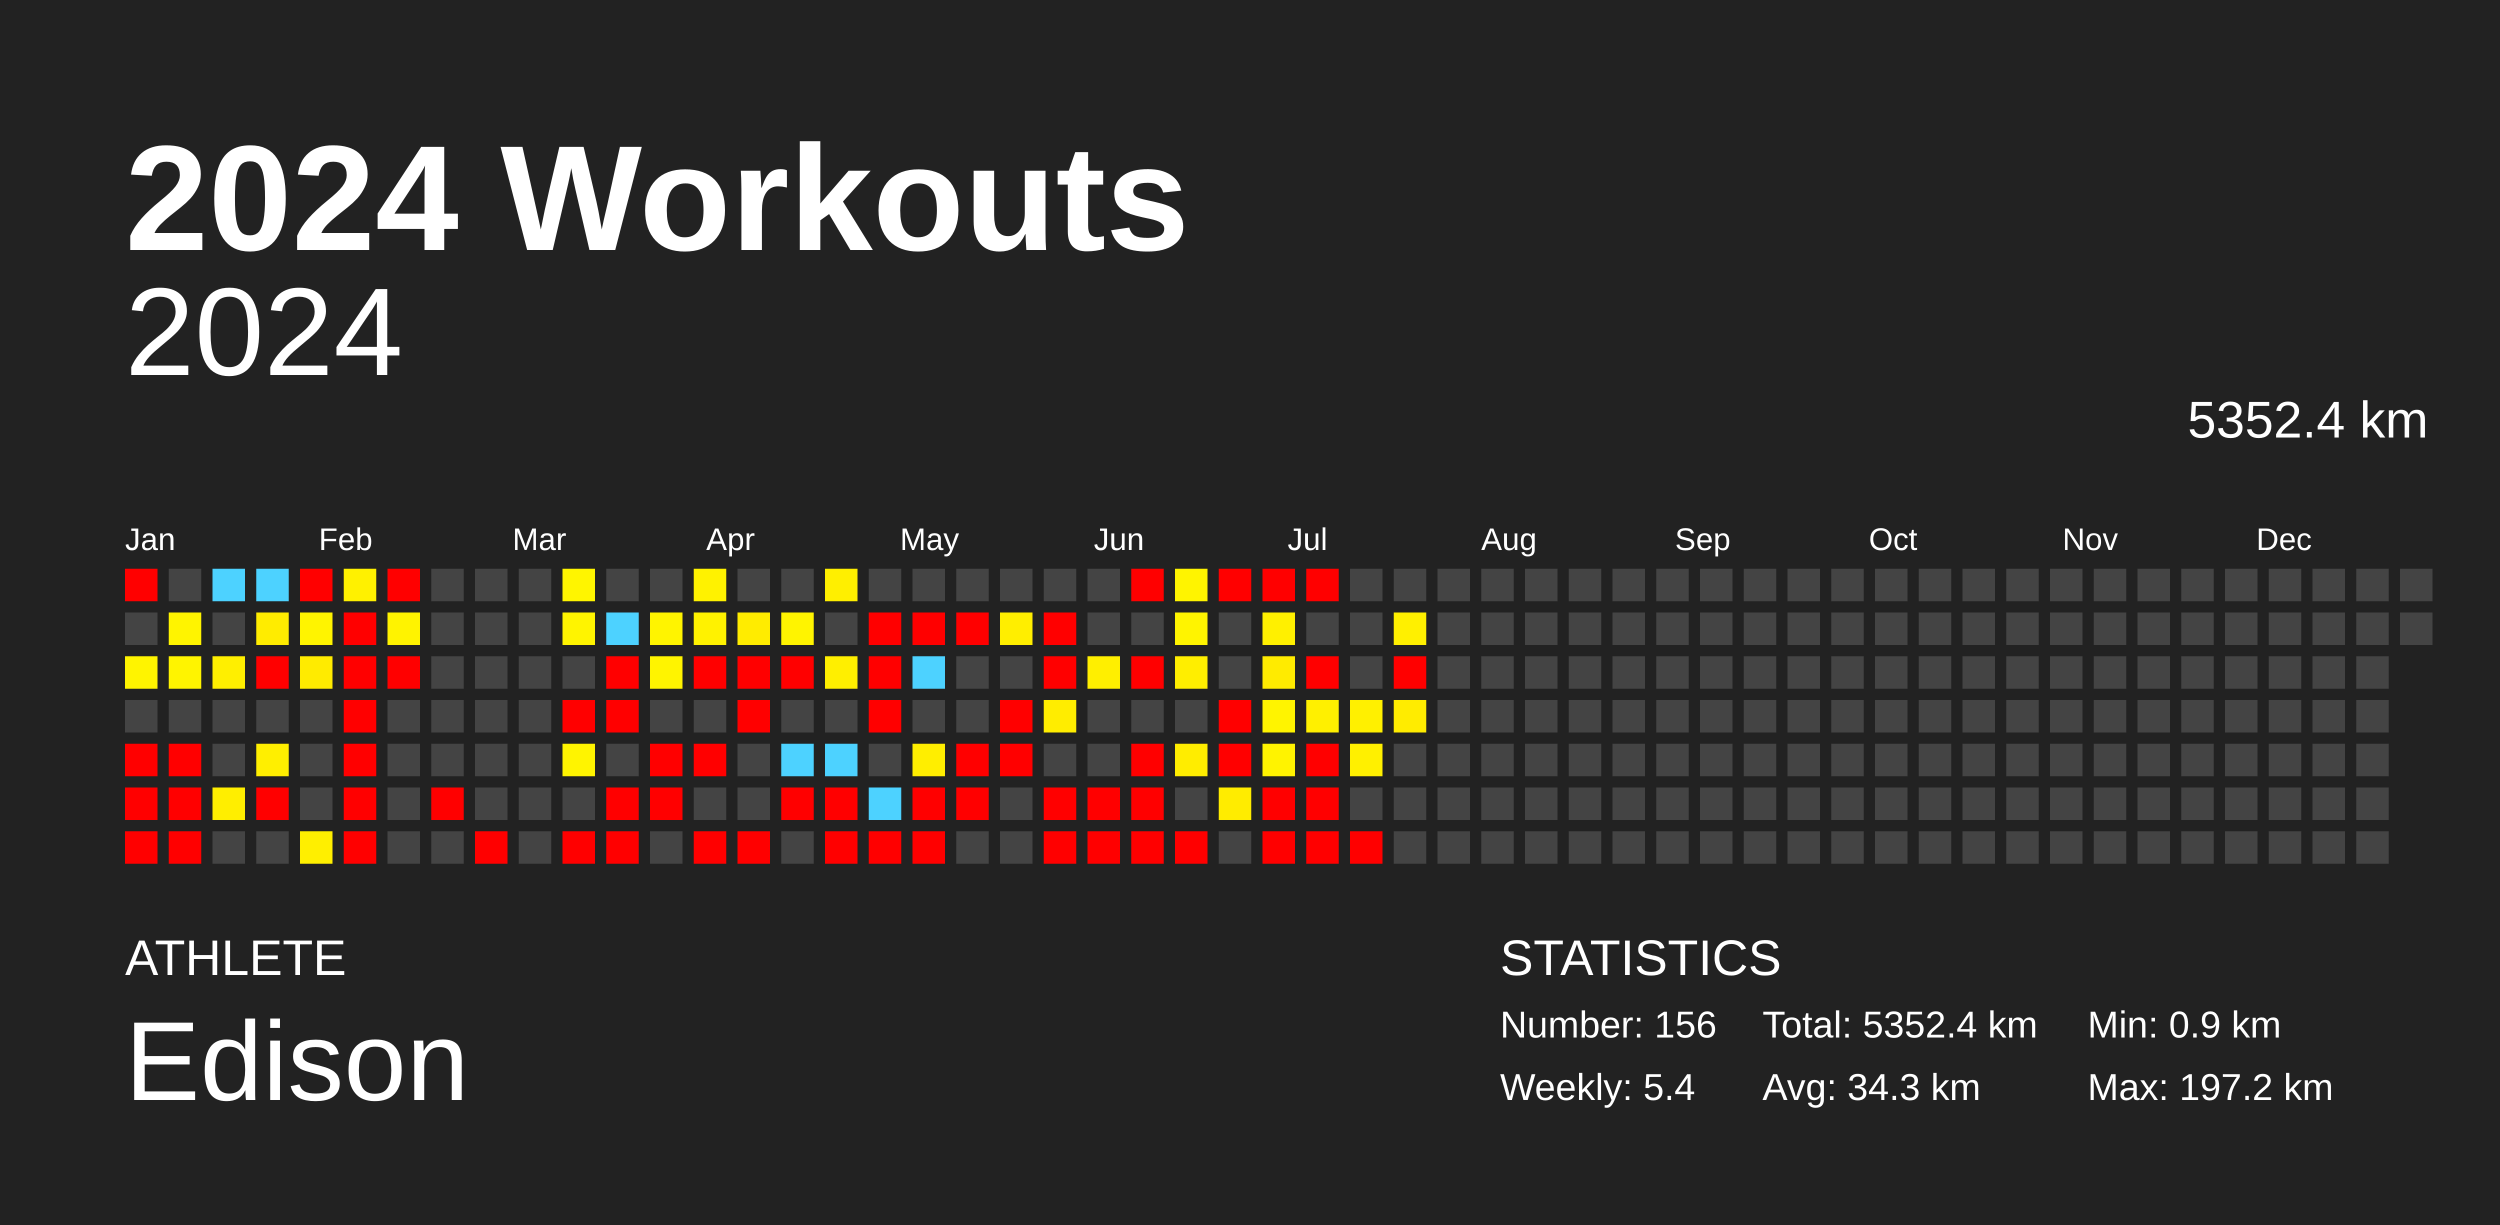
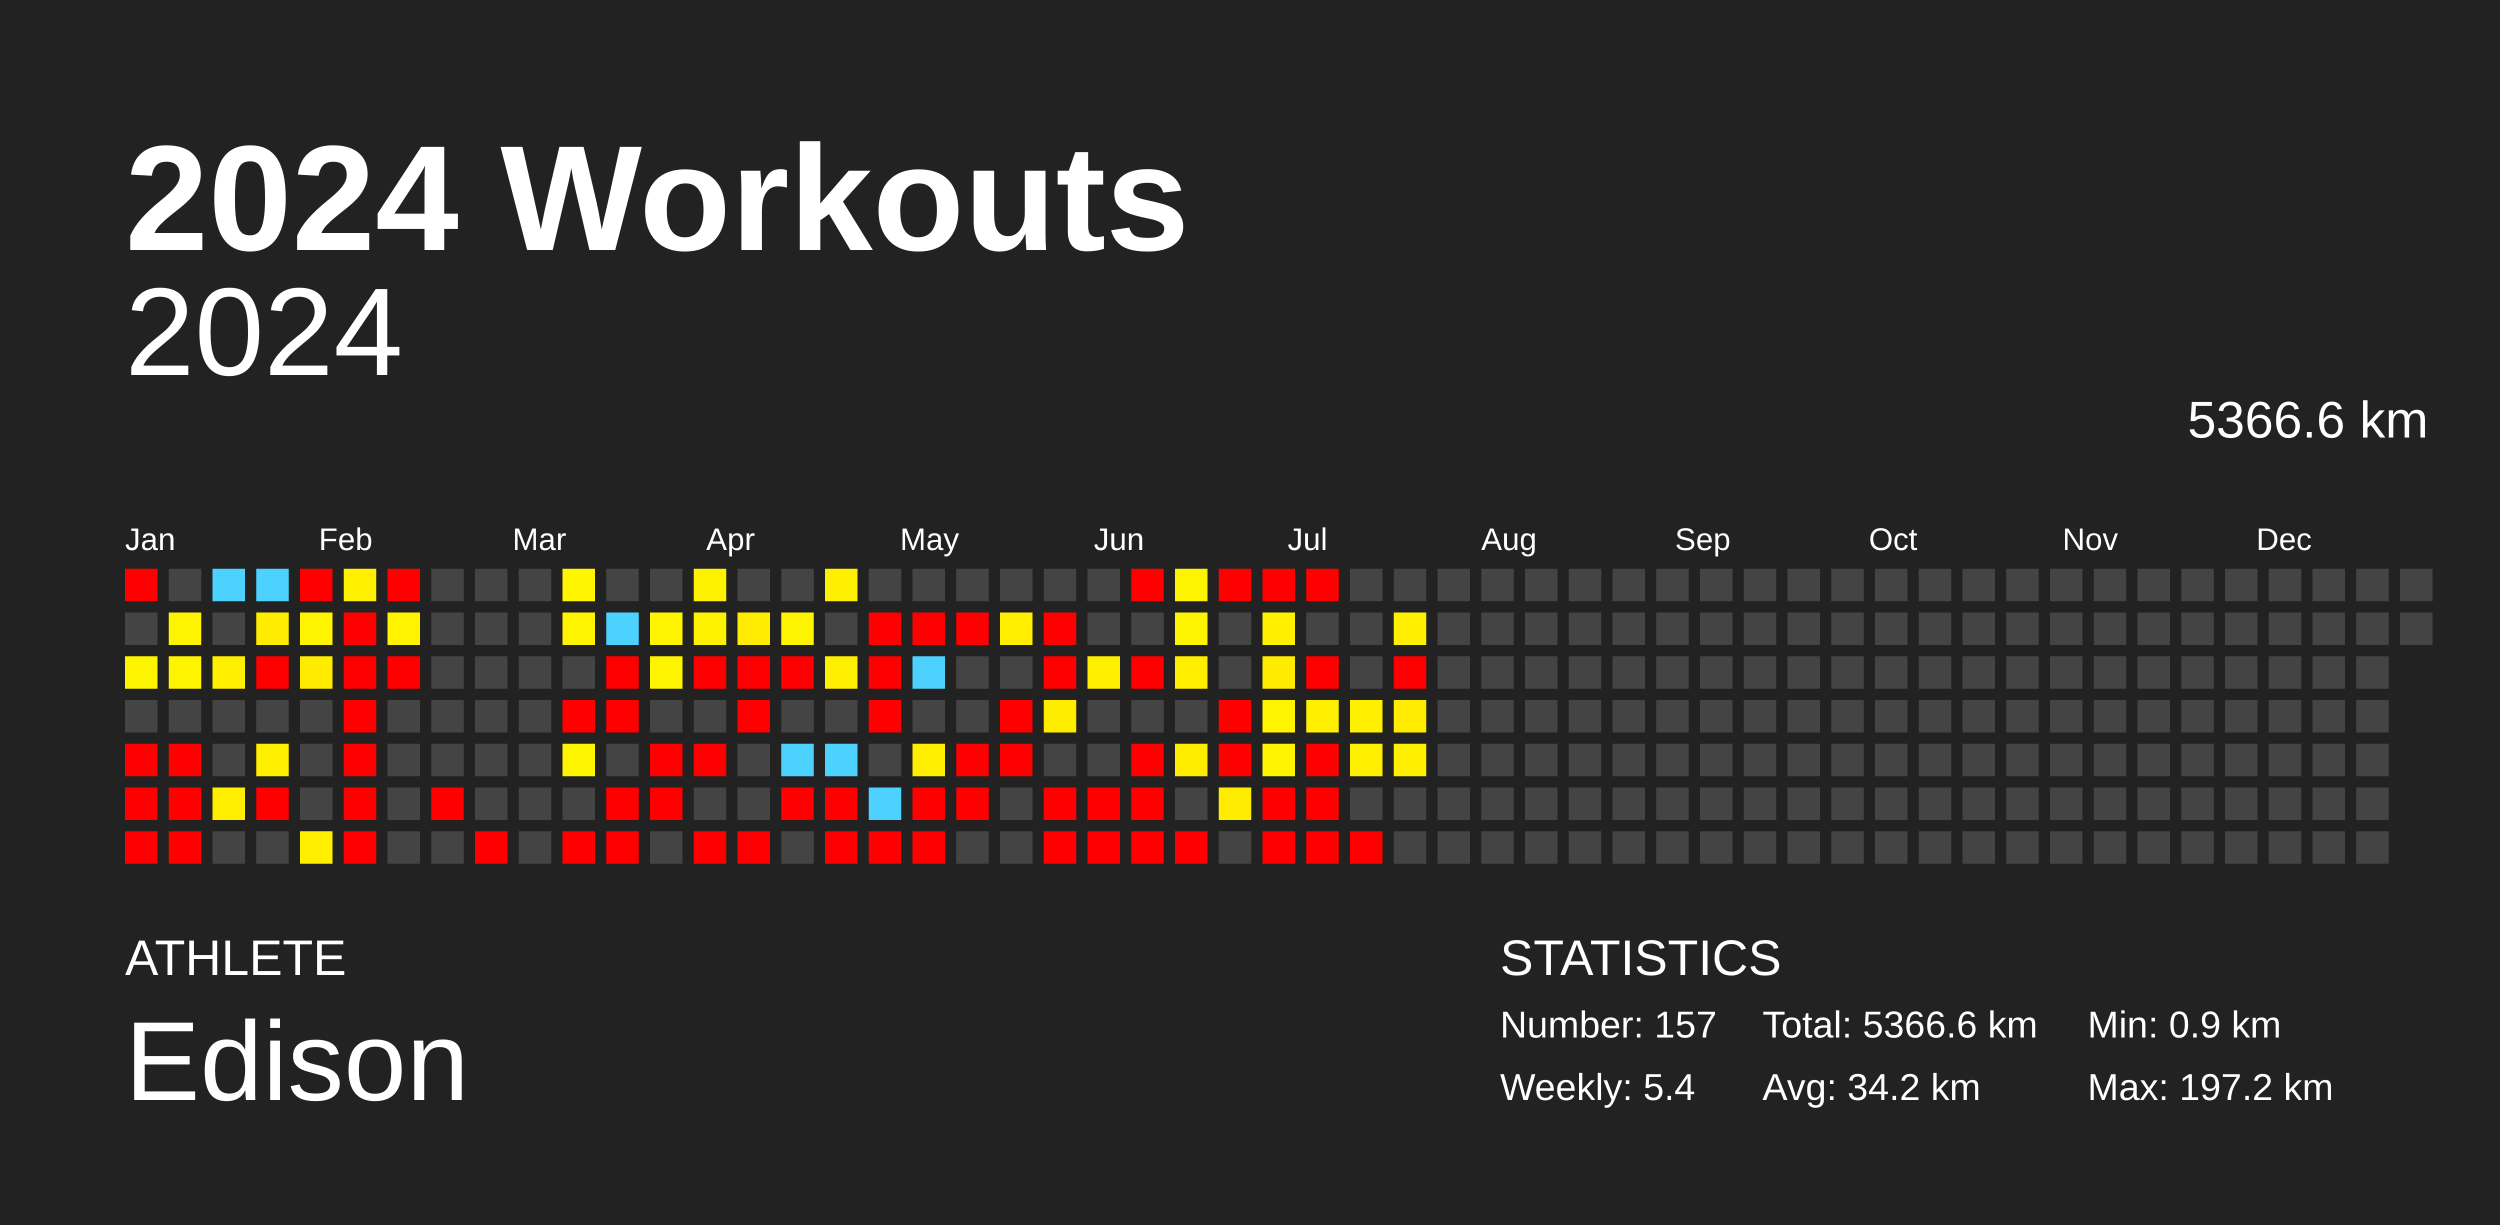
<svg xmlns="http://www.w3.org/2000/svg" baseProfile="full" height="98mm" version="1.1" viewBox="0,0,200,98" width="200mm">
  <defs />
  <rect fill="#222222" height="98" width="200" x="0" y="0" />
  <text fill="#FFFFFF" style="font-size:12px; font-family:Arial; font-weight:bold;" x="10" y="20">2024 Workouts</text>
  <text fill="#FFFFFF" style="font-size:4px; font-family:Arial" x="10" y="78">ATHLETE</text>
  <text fill="#FFFFFF" style="font-size:9px; font-family:Arial" x="10" y="88">Edison</text>
  <text fill="#FFFFFF" style="font-size:4px; font-family:Arial" x="120" y="78">STATISTICS</text>
-   <text fill="#FFFFFF" style="font-size:3px; font-family:Arial" x="120" y="83">Number: 156</text>
+   <text fill="#FFFFFF" style="font-size:3px; font-family:Arial" x="120" y="83">Number: 157</text>
  <text fill="#FFFFFF" style="font-size:3px; font-family:Arial" x="120" y="88">Weekly: 5.4</text>
-   <text fill="#FFFFFF" style="font-size:3px; font-family:Arial" x="141" y="83">Total: 5352.4 km</text>
-   <text fill="#FFFFFF" style="font-size:3px; font-family:Arial" x="141" y="88">Avg: 34.3 km</text>
+   <text fill="#FFFFFF" style="font-size:3px; font-family:Arial" x="141" y="83">Total: 5366.6 km</text>
+   <text fill="#FFFFFF" style="font-size:3px; font-family:Arial" x="141" y="88">Avg: 34.2 km</text>
  <text fill="#FFFFFF" style="font-size:3px; font-family:Arial" x="167" y="83">Min: 0.9 km</text>
  <text fill="#FFFFFF" style="font-size:3px; font-family:Arial" x="167" y="88">Max: 197.2 km</text>
  <text alignment-baseline="hanging" fill="#FFFFFF" style="font-size:10.0px; font-family:Arial;" x="10" y="30">2024</text>
-   <text alignment-baseline="hanging" fill="#FFFFFF" style="font-size:4.125px; font-family:Arial;" x="175" y="35">5352.4 km</text>
+   <text alignment-baseline="hanging" fill="#FFFFFF" style="font-size:4.125px; font-family:Arial;" x="175" y="35">5366.6 km</text>
  <text fill="#FFFFFF" style="font-size:2.5px; font-family:Arial" x="10.0" y="44">Jan</text>
  <text fill="#FFFFFF" style="font-size:2.5px; font-family:Arial" x="25.5" y="44">Feb</text>
  <text fill="#FFFFFF" style="font-size:2.5px; font-family:Arial" x="41.0" y="44">Mar</text>
  <text fill="#FFFFFF" style="font-size:2.5px; font-family:Arial" x="56.5" y="44">Apr</text>
  <text fill="#FFFFFF" style="font-size:2.5px; font-family:Arial" x="72.0" y="44">May</text>
  <text fill="#FFFFFF" style="font-size:2.5px; font-family:Arial" x="87.5" y="44">Jun</text>
  <text fill="#FFFFFF" style="font-size:2.5px; font-family:Arial" x="103.0" y="44">Jul</text>
  <text fill="#FFFFFF" style="font-size:2.5px; font-family:Arial" x="118.5" y="44">Aug</text>
  <text fill="#FFFFFF" style="font-size:2.5px; font-family:Arial" x="134.0" y="44">Sep</text>
  <text fill="#FFFFFF" style="font-size:2.5px; font-family:Arial" x="149.5" y="44">Oct</text>
  <text fill="#FFFFFF" style="font-size:2.5px; font-family:Arial" x="165.0" y="44">Nov</text>
  <text fill="#FFFFFF" style="font-size:2.5px; font-family:Arial" x="180.5" y="44">Dec</text>
  <rect fill="red" height="2.6" width="2.6" x="10.0" y="45.5" />
  <rect fill="#444444" height="2.6" width="2.6" x="10.0" y="49.0" />
  <rect fill="#fff400" height="2.6" width="2.6" x="10.0" y="52.5" />
  <rect fill="#444444" height="2.6" width="2.6" x="10.0" y="56.0" />
  <rect fill="red" height="2.6" width="2.6" x="10.0" y="59.5" />
  <rect fill="red" height="2.6" width="2.6" x="10.0" y="63.0" />
  <rect fill="red" height="2.6" width="2.6" x="10.0" y="66.5" />
  <rect fill="#444444" height="2.6" width="2.6" x="13.5" y="45.5" />
  <rect fill="#fff400" height="2.6" width="2.6" x="13.5" y="49.0" />
  <rect fill="#fff400" height="2.6" width="2.6" x="13.5" y="52.5" />
  <rect fill="#444444" height="2.6" width="2.6" x="13.5" y="56.0" />
  <rect fill="red" height="2.6" width="2.6" x="13.5" y="59.5" />
  <rect fill="red" height="2.6" width="2.6" x="13.5" y="63.0" />
  <rect fill="red" height="2.6" width="2.6" x="13.5" y="66.5" />
  <rect fill="#4dd2ff" height="2.6" width="2.6" x="17.0" y="45.5" />
  <rect fill="#444444" height="2.6" width="2.6" x="17.0" y="49.0" />
  <rect fill="#ffef00" height="2.6" width="2.6" x="17.0" y="52.5" />
  <rect fill="#444444" height="2.6" width="2.6" x="17.0" y="56.0" />
  <rect fill="#444444" height="2.6" width="2.6" x="17.0" y="59.5" />
  <rect fill="#ffee00" height="2.6" width="2.6" x="17.0" y="63.0" />
  <rect fill="#444444" height="2.6" width="2.6" x="17.0" y="66.5" />
  <rect fill="#4dd2ff" height="2.6" width="2.6" x="20.5" y="45.5" />
  <rect fill="#ffec00" height="2.6" width="2.6" x="20.5" y="49.0" />
  <rect fill="red" height="2.6" width="2.6" x="20.5" y="52.5" />
  <rect fill="#444444" height="2.6" width="2.6" x="20.5" y="56.0" />
  <rect fill="#ffef00" height="2.6" width="2.6" x="20.5" y="59.5" />
  <rect fill="red" height="2.6" width="2.6" x="20.5" y="63.0" />
  <rect fill="#444444" height="2.6" width="2.6" x="20.5" y="66.5" />
  <rect fill="red" height="2.6" width="2.6" x="24.0" y="45.5" />
  <rect fill="#fff400" height="2.6" width="2.6" x="24.0" y="49.0" />
  <rect fill="#ffeb00" height="2.6" width="2.6" x="24.0" y="52.5" />
  <rect fill="#444444" height="2.6" width="2.6" x="24.0" y="56.0" />
  <rect fill="#444444" height="2.6" width="2.6" x="24.0" y="59.5" />
  <rect fill="#444444" height="2.6" width="2.6" x="24.0" y="63.0" />
  <rect fill="#ffef00" height="2.6" width="2.6" x="24.0" y="66.5" />
  <rect fill="#fff100" height="2.6" width="2.6" x="27.5" y="45.5" />
  <rect fill="red" height="2.6" width="2.6" x="27.5" y="49.0" />
  <rect fill="red" height="2.6" width="2.6" x="27.5" y="52.5" />
  <rect fill="red" height="2.6" width="2.6" x="27.5" y="56.0" />
  <rect fill="red" height="2.6" width="2.6" x="27.5" y="59.5" />
  <rect fill="red" height="2.6" width="2.6" x="27.5" y="63.0" />
  <rect fill="red" height="2.6" width="2.6" x="27.5" y="66.5" />
  <rect fill="red" height="2.6" width="2.6" x="31.0" y="45.5" />
  <rect fill="#fff300" height="2.6" width="2.6" x="31.0" y="49.0" />
  <rect fill="red" height="2.6" width="2.6" x="31.0" y="52.5" />
  <rect fill="#444444" height="2.6" width="2.6" x="31.0" y="56.0" />
  <rect fill="#444444" height="2.6" width="2.6" x="31.0" y="59.5" />
  <rect fill="#444444" height="2.6" width="2.6" x="31.0" y="63.0" />
  <rect fill="#444444" height="2.6" width="2.6" x="31.0" y="66.5" />
  <rect fill="#444444" height="2.6" width="2.6" x="34.5" y="45.5" />
  <rect fill="#444444" height="2.6" width="2.6" x="34.5" y="49.0" />
  <rect fill="#444444" height="2.6" width="2.6" x="34.5" y="52.5" />
  <rect fill="#444444" height="2.6" width="2.6" x="34.5" y="56.0" />
  <rect fill="#444444" height="2.6" width="2.6" x="34.5" y="59.5" />
  <rect fill="red" height="2.6" width="2.6" x="34.5" y="63.0" />
  <rect fill="#444444" height="2.6" width="2.6" x="34.5" y="66.5" />
  <rect fill="#444444" height="2.6" width="2.6" x="38.0" y="45.5" />
  <rect fill="#444444" height="2.6" width="2.6" x="38.0" y="49.0" />
  <rect fill="#444444" height="2.6" width="2.6" x="38.0" y="52.5" />
  <rect fill="#444444" height="2.6" width="2.6" x="38.0" y="56.0" />
  <rect fill="#444444" height="2.6" width="2.6" x="38.0" y="59.5" />
  <rect fill="#444444" height="2.6" width="2.6" x="38.0" y="63.0" />
  <rect fill="red" height="2.6" width="2.6" x="38.0" y="66.5" />
  <rect fill="#444444" height="2.6" width="2.6" x="41.5" y="45.5" />
  <rect fill="#444444" height="2.6" width="2.6" x="41.5" y="49.0" />
  <rect fill="#444444" height="2.6" width="2.6" x="41.5" y="52.5" />
  <rect fill="#444444" height="2.6" width="2.6" x="41.5" y="56.0" />
  <rect fill="#444444" height="2.6" width="2.6" x="41.5" y="59.5" />
  <rect fill="#444444" height="2.6" width="2.6" x="41.5" y="63.0" />
  <rect fill="#444444" height="2.6" width="2.6" x="41.5" y="66.5" />
  <rect fill="#fff500" height="2.6" width="2.6" x="45.0" y="45.5" />
  <rect fill="#fff400" height="2.6" width="2.6" x="45.0" y="49.0" />
  <rect fill="#444444" height="2.6" width="2.6" x="45.0" y="52.5" />
  <rect fill="red" height="2.6" width="2.6" x="45.0" y="56.0" />
  <rect fill="#fff400" height="2.6" width="2.6" x="45.0" y="59.5" />
  <rect fill="#444444" height="2.6" width="2.6" x="45.0" y="63.0" />
  <rect fill="red" height="2.6" width="2.6" x="45.0" y="66.5" />
  <rect fill="#444444" height="2.6" width="2.6" x="48.5" y="45.5" />
  <rect fill="#4dd2ff" height="2.6" width="2.6" x="48.5" y="49.0" />
  <rect fill="red" height="2.6" width="2.6" x="48.5" y="52.5" />
  <rect fill="red" height="2.6" width="2.6" x="48.5" y="56.0" />
  <rect fill="#444444" height="2.6" width="2.6" x="48.5" y="59.5" />
  <rect fill="red" height="2.6" width="2.6" x="48.5" y="63.0" />
  <rect fill="red" height="2.6" width="2.6" x="48.5" y="66.5" />
  <rect fill="#444444" height="2.6" width="2.6" x="52.0" y="45.5" />
  <rect fill="#fff400" height="2.6" width="2.6" x="52.0" y="49.0" />
  <rect fill="#fff400" height="2.6" width="2.6" x="52.0" y="52.5" />
  <rect fill="#444444" height="2.6" width="2.6" x="52.0" y="56.0" />
  <rect fill="red" height="2.6" width="2.6" x="52.0" y="59.5" />
  <rect fill="red" height="2.6" width="2.6" x="52.0" y="63.0" />
  <rect fill="#444444" height="2.6" width="2.6" x="52.0" y="66.5" />
  <rect fill="#fff200" height="2.6" width="2.6" x="55.5" y="45.5" />
  <rect fill="#fff200" height="2.6" width="2.6" x="55.5" y="49.0" />
  <rect fill="red" height="2.6" width="2.6" x="55.5" y="52.5" />
  <rect fill="#444444" height="2.6" width="2.6" x="55.5" y="56.0" />
  <rect fill="red" height="2.6" width="2.6" x="55.5" y="59.5" />
  <rect fill="#444444" height="2.6" width="2.6" x="55.5" y="63.0" />
  <rect fill="red" height="2.6" width="2.6" x="55.5" y="66.5" />
  <rect fill="#444444" height="2.6" width="2.6" x="59.0" y="45.5" />
  <rect fill="#ffec00" height="2.6" width="2.6" x="59.0" y="49.0" />
  <rect fill="red" height="2.6" width="2.6" x="59.0" y="52.5" />
  <rect fill="red" height="2.6" width="2.6" x="59.0" y="56.0" />
  <rect fill="#444444" height="2.6" width="2.6" x="59.0" y="59.5" />
  <rect fill="#444444" height="2.6" width="2.6" x="59.0" y="63.0" />
  <rect fill="red" height="2.6" width="2.6" x="59.0" y="66.5" />
  <rect fill="#444444" height="2.6" width="2.6" x="62.5" y="45.5" />
  <rect fill="#fff400" height="2.6" width="2.6" x="62.5" y="49.0" />
  <rect fill="red" height="2.6" width="2.6" x="62.5" y="52.5" />
  <rect fill="#444444" height="2.6" width="2.6" x="62.5" y="56.0" />
  <rect fill="#4dd2ff" height="2.6" width="2.6" x="62.5" y="59.5" />
  <rect fill="red" height="2.6" width="2.6" x="62.5" y="63.0" />
  <rect fill="#444444" height="2.6" width="2.6" x="62.5" y="66.5" />
  <rect fill="#ffef00" height="2.6" width="2.6" x="66.0" y="45.5" />
  <rect fill="#444444" height="2.6" width="2.6" x="66.0" y="49.0" />
  <rect fill="#ffef00" height="2.6" width="2.6" x="66.0" y="52.5" />
  <rect fill="#444444" height="2.6" width="2.6" x="66.0" y="56.0" />
  <rect fill="#4dd2ff" height="2.6" width="2.6" x="66.0" y="59.5" />
  <rect fill="red" height="2.6" width="2.6" x="66.0" y="63.0" />
  <rect fill="red" height="2.6" width="2.6" x="66.0" y="66.5" />
  <rect fill="#444444" height="2.6" width="2.6" x="69.5" y="45.5" />
  <rect fill="red" height="2.6" width="2.6" x="69.5" y="49.0" />
  <rect fill="red" height="2.6" width="2.6" x="69.5" y="52.5" />
  <rect fill="red" height="2.6" width="2.6" x="69.5" y="56.0" />
  <rect fill="#444444" height="2.6" width="2.6" x="69.5" y="59.5" />
  <rect fill="#4dd2ff" height="2.6" width="2.6" x="69.5" y="63.0" />
  <rect fill="red" height="2.6" width="2.6" x="69.5" y="66.5" />
  <rect fill="#444444" height="2.6" width="2.6" x="73.0" y="45.5" />
  <rect fill="red" height="2.6" width="2.6" x="73.0" y="49.0" />
  <rect fill="#4dd2ff" height="2.6" width="2.6" x="73.0" y="52.5" />
  <rect fill="#444444" height="2.6" width="2.6" x="73.0" y="56.0" />
  <rect fill="#ffee00" height="2.6" width="2.6" x="73.0" y="59.5" />
  <rect fill="red" height="2.6" width="2.6" x="73.0" y="63.0" />
  <rect fill="red" height="2.6" width="2.6" x="73.0" y="66.5" />
  <rect fill="#444444" height="2.6" width="2.6" x="76.5" y="45.5" />
  <rect fill="red" height="2.6" width="2.6" x="76.5" y="49.0" />
  <rect fill="#444444" height="2.6" width="2.6" x="76.5" y="52.5" />
  <rect fill="#444444" height="2.6" width="2.6" x="76.5" y="56.0" />
  <rect fill="red" height="2.6" width="2.6" x="76.5" y="59.5" />
  <rect fill="red" height="2.6" width="2.6" x="76.5" y="63.0" />
  <rect fill="#444444" height="2.6" width="2.6" x="76.5" y="66.5" />
  <rect fill="#444444" height="2.6" width="2.6" x="80.0" y="45.5" />
  <rect fill="#ffee00" height="2.6" width="2.6" x="80.0" y="49.0" />
  <rect fill="#444444" height="2.6" width="2.6" x="80.0" y="52.5" />
  <rect fill="red" height="2.6" width="2.6" x="80.0" y="56.0" />
  <rect fill="red" height="2.6" width="2.6" x="80.0" y="59.5" />
  <rect fill="#444444" height="2.6" width="2.6" x="80.0" y="63.0" />
  <rect fill="#444444" height="2.6" width="2.6" x="80.0" y="66.5" />
  <rect fill="#444444" height="2.6" width="2.6" x="83.5" y="45.5" />
  <rect fill="red" height="2.6" width="2.6" x="83.5" y="49.0" />
  <rect fill="red" height="2.6" width="2.6" x="83.5" y="52.5" />
  <rect fill="#ffed00" height="2.6" width="2.6" x="83.5" y="56.0" />
  <rect fill="#444444" height="2.6" width="2.6" x="83.5" y="59.5" />
  <rect fill="red" height="2.6" width="2.6" x="83.5" y="63.0" />
  <rect fill="red" height="2.6" width="2.6" x="83.5" y="66.5" />
  <rect fill="#444444" height="2.6" width="2.6" x="87.0" y="45.5" />
  <rect fill="#444444" height="2.6" width="2.6" x="87.0" y="49.0" />
  <rect fill="#ffef00" height="2.6" width="2.6" x="87.0" y="52.5" />
  <rect fill="#444444" height="2.6" width="2.6" x="87.0" y="56.0" />
  <rect fill="#444444" height="2.6" width="2.6" x="87.0" y="59.5" />
  <rect fill="red" height="2.6" width="2.6" x="87.0" y="63.0" />
  <rect fill="red" height="2.6" width="2.6" x="87.0" y="66.5" />
  <rect fill="red" height="2.6" width="2.6" x="90.5" y="45.5" />
  <rect fill="#444444" height="2.6" width="2.6" x="90.5" y="49.0" />
  <rect fill="red" height="2.6" width="2.6" x="90.5" y="52.5" />
  <rect fill="#444444" height="2.6" width="2.6" x="90.5" y="56.0" />
  <rect fill="red" height="2.6" width="2.6" x="90.5" y="59.5" />
  <rect fill="red" height="2.6" width="2.6" x="90.5" y="63.0" />
  <rect fill="red" height="2.6" width="2.6" x="90.5" y="66.5" />
  <rect fill="#fff400" height="2.6" width="2.6" x="94.0" y="45.5" />
  <rect fill="#fff400" height="2.6" width="2.6" x="94.0" y="49.0" />
  <rect fill="#ffee00" height="2.6" width="2.6" x="94.0" y="52.5" />
  <rect fill="#444444" height="2.6" width="2.6" x="94.0" y="56.0" />
  <rect fill="#ffed00" height="2.6" width="2.6" x="94.0" y="59.5" />
  <rect fill="#444444" height="2.6" width="2.6" x="94.0" y="63.0" />
  <rect fill="red" height="2.6" width="2.6" x="94.0" y="66.5" />
  <rect fill="red" height="2.6" width="2.6" x="97.5" y="45.5" />
  <rect fill="#444444" height="2.6" width="2.6" x="97.5" y="49.0" />
  <rect fill="#444444" height="2.6" width="2.6" x="97.5" y="52.5" />
  <rect fill="red" height="2.6" width="2.6" x="97.5" y="56.0" />
  <rect fill="red" height="2.6" width="2.6" x="97.5" y="59.5" />
  <rect fill="#ffec00" height="2.6" width="2.6" x="97.5" y="63.0" />
  <rect fill="#444444" height="2.6" width="2.6" x="97.5" y="66.5" />
  <rect fill="red" height="2.6" width="2.6" x="101.0" y="45.5" />
  <rect fill="#fff000" height="2.6" width="2.6" x="101.0" y="49.0" />
  <rect fill="#ffeb00" height="2.6" width="2.6" x="101.0" y="52.5" />
  <rect fill="#fff400" height="2.6" width="2.6" x="101.0" y="56.0" />
  <rect fill="#fff300" height="2.6" width="2.6" x="101.0" y="59.5" />
  <rect fill="red" height="2.6" width="2.6" x="101.0" y="63.0" />
  <rect fill="red" height="2.6" width="2.6" x="101.0" y="66.5" />
  <rect fill="red" height="2.6" width="2.6" x="104.5" y="45.5" />
  <rect fill="#444444" height="2.6" width="2.6" x="104.5" y="49.0" />
  <rect fill="red" height="2.6" width="2.6" x="104.5" y="52.5" />
  <rect fill="#fff000" height="2.6" width="2.6" x="104.5" y="56.0" />
  <rect fill="red" height="2.6" width="2.6" x="104.5" y="59.5" />
  <rect fill="red" height="2.6" width="2.6" x="104.5" y="63.0" />
  <rect fill="red" height="2.6" width="2.6" x="104.5" y="66.5" />
  <rect fill="#444444" height="2.6" width="2.6" x="108.0" y="45.5" />
  <rect fill="#444444" height="2.6" width="2.6" x="108.0" y="49.0" />
  <rect fill="#444444" height="2.6" width="2.6" x="108.0" y="52.5" />
  <rect fill="#fff000" height="2.6" width="2.6" x="108.0" y="56.0" />
  <rect fill="#fff000" height="2.6" width="2.6" x="108.0" y="59.5" />
  <rect fill="#444444" height="2.6" width="2.6" x="108.0" y="63.0" />
  <rect fill="red" height="2.6" width="2.6" x="108.0" y="66.5" />
  <rect fill="#444444" height="2.6" width="2.6" x="111.5" y="45.5" />
  <rect fill="#fff000" height="2.6" width="2.6" x="111.5" y="49.0" />
  <rect fill="red" height="2.6" width="2.6" x="111.5" y="52.5" />
  <rect fill="#ffec00" height="2.6" width="2.6" x="111.5" y="56.0" />
-   <rect fill="#444444" height="2.6" width="2.6" x="111.5" y="59.5" />
+   <rect fill="#fff000" height="2.6" width="2.6" x="111.5" y="59.5" />
  <rect fill="#444444" height="2.6" width="2.6" x="111.5" y="63.0" />
  <rect fill="#444444" height="2.6" width="2.6" x="111.5" y="66.5" />
  <rect fill="#444444" height="2.6" width="2.6" x="115.0" y="45.5" />
  <rect fill="#444444" height="2.6" width="2.6" x="115.0" y="49.0" />
  <rect fill="#444444" height="2.6" width="2.6" x="115.0" y="52.5" />
  <rect fill="#444444" height="2.6" width="2.6" x="115.0" y="56.0" />
  <rect fill="#444444" height="2.6" width="2.6" x="115.0" y="59.5" />
  <rect fill="#444444" height="2.6" width="2.6" x="115.0" y="63.0" />
  <rect fill="#444444" height="2.6" width="2.6" x="115.0" y="66.5" />
  <rect fill="#444444" height="2.6" width="2.6" x="118.5" y="45.5" />
  <rect fill="#444444" height="2.6" width="2.6" x="118.5" y="49.0" />
  <rect fill="#444444" height="2.6" width="2.6" x="118.5" y="52.5" />
  <rect fill="#444444" height="2.6" width="2.6" x="118.5" y="56.0" />
  <rect fill="#444444" height="2.6" width="2.6" x="118.5" y="59.5" />
  <rect fill="#444444" height="2.6" width="2.6" x="118.5" y="63.0" />
  <rect fill="#444444" height="2.6" width="2.6" x="118.5" y="66.5" />
  <rect fill="#444444" height="2.6" width="2.6" x="122.0" y="45.5" />
  <rect fill="#444444" height="2.6" width="2.6" x="122.0" y="49.0" />
  <rect fill="#444444" height="2.6" width="2.6" x="122.0" y="52.5" />
  <rect fill="#444444" height="2.6" width="2.6" x="122.0" y="56.0" />
  <rect fill="#444444" height="2.6" width="2.6" x="122.0" y="59.5" />
  <rect fill="#444444" height="2.6" width="2.6" x="122.0" y="63.0" />
  <rect fill="#444444" height="2.6" width="2.6" x="122.0" y="66.5" />
  <rect fill="#444444" height="2.6" width="2.6" x="125.5" y="45.5" />
  <rect fill="#444444" height="2.6" width="2.6" x="125.5" y="49.0" />
  <rect fill="#444444" height="2.6" width="2.6" x="125.5" y="52.5" />
  <rect fill="#444444" height="2.6" width="2.6" x="125.5" y="56.0" />
  <rect fill="#444444" height="2.6" width="2.6" x="125.5" y="59.5" />
  <rect fill="#444444" height="2.6" width="2.6" x="125.5" y="63.0" />
  <rect fill="#444444" height="2.6" width="2.6" x="125.5" y="66.5" />
  <rect fill="#444444" height="2.6" width="2.6" x="129.0" y="45.5" />
  <rect fill="#444444" height="2.6" width="2.6" x="129.0" y="49.0" />
  <rect fill="#444444" height="2.6" width="2.6" x="129.0" y="52.5" />
  <rect fill="#444444" height="2.6" width="2.6" x="129.0" y="56.0" />
  <rect fill="#444444" height="2.6" width="2.6" x="129.0" y="59.5" />
  <rect fill="#444444" height="2.6" width="2.6" x="129.0" y="63.0" />
  <rect fill="#444444" height="2.6" width="2.6" x="129.0" y="66.5" />
  <rect fill="#444444" height="2.6" width="2.6" x="132.5" y="45.5" />
  <rect fill="#444444" height="2.6" width="2.6" x="132.5" y="49.0" />
  <rect fill="#444444" height="2.6" width="2.6" x="132.5" y="52.5" />
  <rect fill="#444444" height="2.6" width="2.6" x="132.5" y="56.0" />
  <rect fill="#444444" height="2.6" width="2.6" x="132.5" y="59.5" />
  <rect fill="#444444" height="2.6" width="2.6" x="132.5" y="63.0" />
  <rect fill="#444444" height="2.6" width="2.6" x="132.5" y="66.5" />
  <rect fill="#444444" height="2.6" width="2.6" x="136.0" y="45.5" />
  <rect fill="#444444" height="2.6" width="2.6" x="136.0" y="49.0" />
  <rect fill="#444444" height="2.6" width="2.6" x="136.0" y="52.5" />
  <rect fill="#444444" height="2.6" width="2.6" x="136.0" y="56.0" />
  <rect fill="#444444" height="2.6" width="2.6" x="136.0" y="59.5" />
  <rect fill="#444444" height="2.6" width="2.6" x="136.0" y="63.0" />
  <rect fill="#444444" height="2.6" width="2.6" x="136.0" y="66.5" />
  <rect fill="#444444" height="2.6" width="2.6" x="139.5" y="45.5" />
  <rect fill="#444444" height="2.6" width="2.6" x="139.5" y="49.0" />
  <rect fill="#444444" height="2.6" width="2.6" x="139.5" y="52.5" />
  <rect fill="#444444" height="2.6" width="2.6" x="139.5" y="56.0" />
  <rect fill="#444444" height="2.6" width="2.6" x="139.5" y="59.5" />
  <rect fill="#444444" height="2.6" width="2.6" x="139.5" y="63.0" />
  <rect fill="#444444" height="2.6" width="2.6" x="139.5" y="66.5" />
  <rect fill="#444444" height="2.6" width="2.6" x="143.0" y="45.5" />
  <rect fill="#444444" height="2.6" width="2.6" x="143.0" y="49.0" />
  <rect fill="#444444" height="2.6" width="2.6" x="143.0" y="52.5" />
  <rect fill="#444444" height="2.6" width="2.6" x="143.0" y="56.0" />
  <rect fill="#444444" height="2.6" width="2.6" x="143.0" y="59.5" />
  <rect fill="#444444" height="2.6" width="2.6" x="143.0" y="63.0" />
  <rect fill="#444444" height="2.6" width="2.6" x="143.0" y="66.5" />
  <rect fill="#444444" height="2.6" width="2.6" x="146.5" y="45.5" />
  <rect fill="#444444" height="2.6" width="2.6" x="146.5" y="49.0" />
  <rect fill="#444444" height="2.6" width="2.6" x="146.5" y="52.5" />
  <rect fill="#444444" height="2.6" width="2.6" x="146.5" y="56.0" />
  <rect fill="#444444" height="2.6" width="2.6" x="146.5" y="59.5" />
  <rect fill="#444444" height="2.6" width="2.6" x="146.5" y="63.0" />
  <rect fill="#444444" height="2.6" width="2.6" x="146.5" y="66.5" />
  <rect fill="#444444" height="2.6" width="2.6" x="150.0" y="45.5" />
  <rect fill="#444444" height="2.6" width="2.6" x="150.0" y="49.0" />
  <rect fill="#444444" height="2.6" width="2.6" x="150.0" y="52.5" />
  <rect fill="#444444" height="2.6" width="2.6" x="150.0" y="56.0" />
  <rect fill="#444444" height="2.6" width="2.6" x="150.0" y="59.5" />
  <rect fill="#444444" height="2.6" width="2.6" x="150.0" y="63.0" />
  <rect fill="#444444" height="2.6" width="2.6" x="150.0" y="66.5" />
  <rect fill="#444444" height="2.6" width="2.6" x="153.5" y="45.5" />
  <rect fill="#444444" height="2.6" width="2.6" x="153.5" y="49.0" />
  <rect fill="#444444" height="2.6" width="2.6" x="153.5" y="52.5" />
  <rect fill="#444444" height="2.6" width="2.6" x="153.5" y="56.0" />
  <rect fill="#444444" height="2.6" width="2.6" x="153.5" y="59.5" />
  <rect fill="#444444" height="2.6" width="2.6" x="153.5" y="63.0" />
  <rect fill="#444444" height="2.6" width="2.6" x="153.5" y="66.5" />
  <rect fill="#444444" height="2.6" width="2.6" x="157.0" y="45.5" />
  <rect fill="#444444" height="2.6" width="2.6" x="157.0" y="49.0" />
  <rect fill="#444444" height="2.6" width="2.6" x="157.0" y="52.5" />
  <rect fill="#444444" height="2.6" width="2.6" x="157.0" y="56.0" />
  <rect fill="#444444" height="2.6" width="2.6" x="157.0" y="59.5" />
  <rect fill="#444444" height="2.6" width="2.6" x="157.0" y="63.0" />
  <rect fill="#444444" height="2.6" width="2.6" x="157.0" y="66.5" />
  <rect fill="#444444" height="2.6" width="2.6" x="160.5" y="45.5" />
  <rect fill="#444444" height="2.6" width="2.6" x="160.5" y="49.0" />
  <rect fill="#444444" height="2.6" width="2.6" x="160.5" y="52.5" />
  <rect fill="#444444" height="2.6" width="2.6" x="160.5" y="56.0" />
  <rect fill="#444444" height="2.6" width="2.6" x="160.5" y="59.5" />
  <rect fill="#444444" height="2.6" width="2.6" x="160.5" y="63.0" />
  <rect fill="#444444" height="2.6" width="2.6" x="160.5" y="66.5" />
  <rect fill="#444444" height="2.6" width="2.6" x="164.0" y="45.5" />
  <rect fill="#444444" height="2.6" width="2.6" x="164.0" y="49.0" />
  <rect fill="#444444" height="2.6" width="2.6" x="164.0" y="52.5" />
  <rect fill="#444444" height="2.6" width="2.6" x="164.0" y="56.0" />
  <rect fill="#444444" height="2.6" width="2.6" x="164.0" y="59.5" />
  <rect fill="#444444" height="2.6" width="2.6" x="164.0" y="63.0" />
  <rect fill="#444444" height="2.6" width="2.6" x="164.0" y="66.5" />
  <rect fill="#444444" height="2.6" width="2.6" x="167.5" y="45.5" />
  <rect fill="#444444" height="2.6" width="2.6" x="167.5" y="49.0" />
  <rect fill="#444444" height="2.6" width="2.6" x="167.5" y="52.5" />
  <rect fill="#444444" height="2.6" width="2.6" x="167.5" y="56.0" />
  <rect fill="#444444" height="2.6" width="2.6" x="167.5" y="59.5" />
  <rect fill="#444444" height="2.6" width="2.6" x="167.5" y="63.0" />
  <rect fill="#444444" height="2.6" width="2.6" x="167.5" y="66.5" />
  <rect fill="#444444" height="2.6" width="2.6" x="171.0" y="45.5" />
  <rect fill="#444444" height="2.6" width="2.6" x="171.0" y="49.0" />
  <rect fill="#444444" height="2.6" width="2.6" x="171.0" y="52.5" />
  <rect fill="#444444" height="2.6" width="2.6" x="171.0" y="56.0" />
  <rect fill="#444444" height="2.6" width="2.6" x="171.0" y="59.5" />
  <rect fill="#444444" height="2.6" width="2.6" x="171.0" y="63.0" />
  <rect fill="#444444" height="2.6" width="2.6" x="171.0" y="66.5" />
  <rect fill="#444444" height="2.6" width="2.6" x="174.5" y="45.5" />
  <rect fill="#444444" height="2.6" width="2.6" x="174.5" y="49.0" />
  <rect fill="#444444" height="2.6" width="2.6" x="174.5" y="52.5" />
  <rect fill="#444444" height="2.6" width="2.6" x="174.5" y="56.0" />
  <rect fill="#444444" height="2.6" width="2.6" x="174.5" y="59.5" />
  <rect fill="#444444" height="2.6" width="2.6" x="174.5" y="63.0" />
  <rect fill="#444444" height="2.6" width="2.6" x="174.5" y="66.5" />
  <rect fill="#444444" height="2.6" width="2.6" x="178.0" y="45.5" />
  <rect fill="#444444" height="2.6" width="2.6" x="178.0" y="49.0" />
  <rect fill="#444444" height="2.6" width="2.6" x="178.0" y="52.5" />
  <rect fill="#444444" height="2.6" width="2.6" x="178.0" y="56.0" />
  <rect fill="#444444" height="2.6" width="2.6" x="178.0" y="59.5" />
  <rect fill="#444444" height="2.6" width="2.6" x="178.0" y="63.0" />
  <rect fill="#444444" height="2.6" width="2.6" x="178.0" y="66.5" />
  <rect fill="#444444" height="2.6" width="2.6" x="181.5" y="45.5" />
  <rect fill="#444444" height="2.6" width="2.6" x="181.5" y="49.0" />
  <rect fill="#444444" height="2.6" width="2.6" x="181.5" y="52.5" />
  <rect fill="#444444" height="2.6" width="2.6" x="181.5" y="56.0" />
  <rect fill="#444444" height="2.6" width="2.6" x="181.5" y="59.5" />
  <rect fill="#444444" height="2.6" width="2.6" x="181.5" y="63.0" />
  <rect fill="#444444" height="2.6" width="2.6" x="181.5" y="66.5" />
  <rect fill="#444444" height="2.6" width="2.6" x="185.0" y="45.5" />
  <rect fill="#444444" height="2.6" width="2.6" x="185.0" y="49.0" />
  <rect fill="#444444" height="2.6" width="2.6" x="185.0" y="52.5" />
  <rect fill="#444444" height="2.6" width="2.6" x="185.0" y="56.0" />
  <rect fill="#444444" height="2.6" width="2.6" x="185.0" y="59.5" />
  <rect fill="#444444" height="2.6" width="2.6" x="185.0" y="63.0" />
  <rect fill="#444444" height="2.6" width="2.6" x="185.0" y="66.5" />
  <rect fill="#444444" height="2.6" width="2.6" x="188.5" y="45.5" />
  <rect fill="#444444" height="2.6" width="2.6" x="188.5" y="49.0" />
  <rect fill="#444444" height="2.6" width="2.6" x="188.5" y="52.5" />
  <rect fill="#444444" height="2.6" width="2.6" x="188.5" y="56.0" />
  <rect fill="#444444" height="2.6" width="2.6" x="188.5" y="59.5" />
  <rect fill="#444444" height="2.6" width="2.6" x="188.5" y="63.0" />
  <rect fill="#444444" height="2.6" width="2.6" x="188.5" y="66.5" />
  <rect fill="#444444" height="2.6" width="2.6" x="192.0" y="45.5" />
  <rect fill="#444444" height="2.6" width="2.6" x="192.0" y="49.0" />
</svg>
